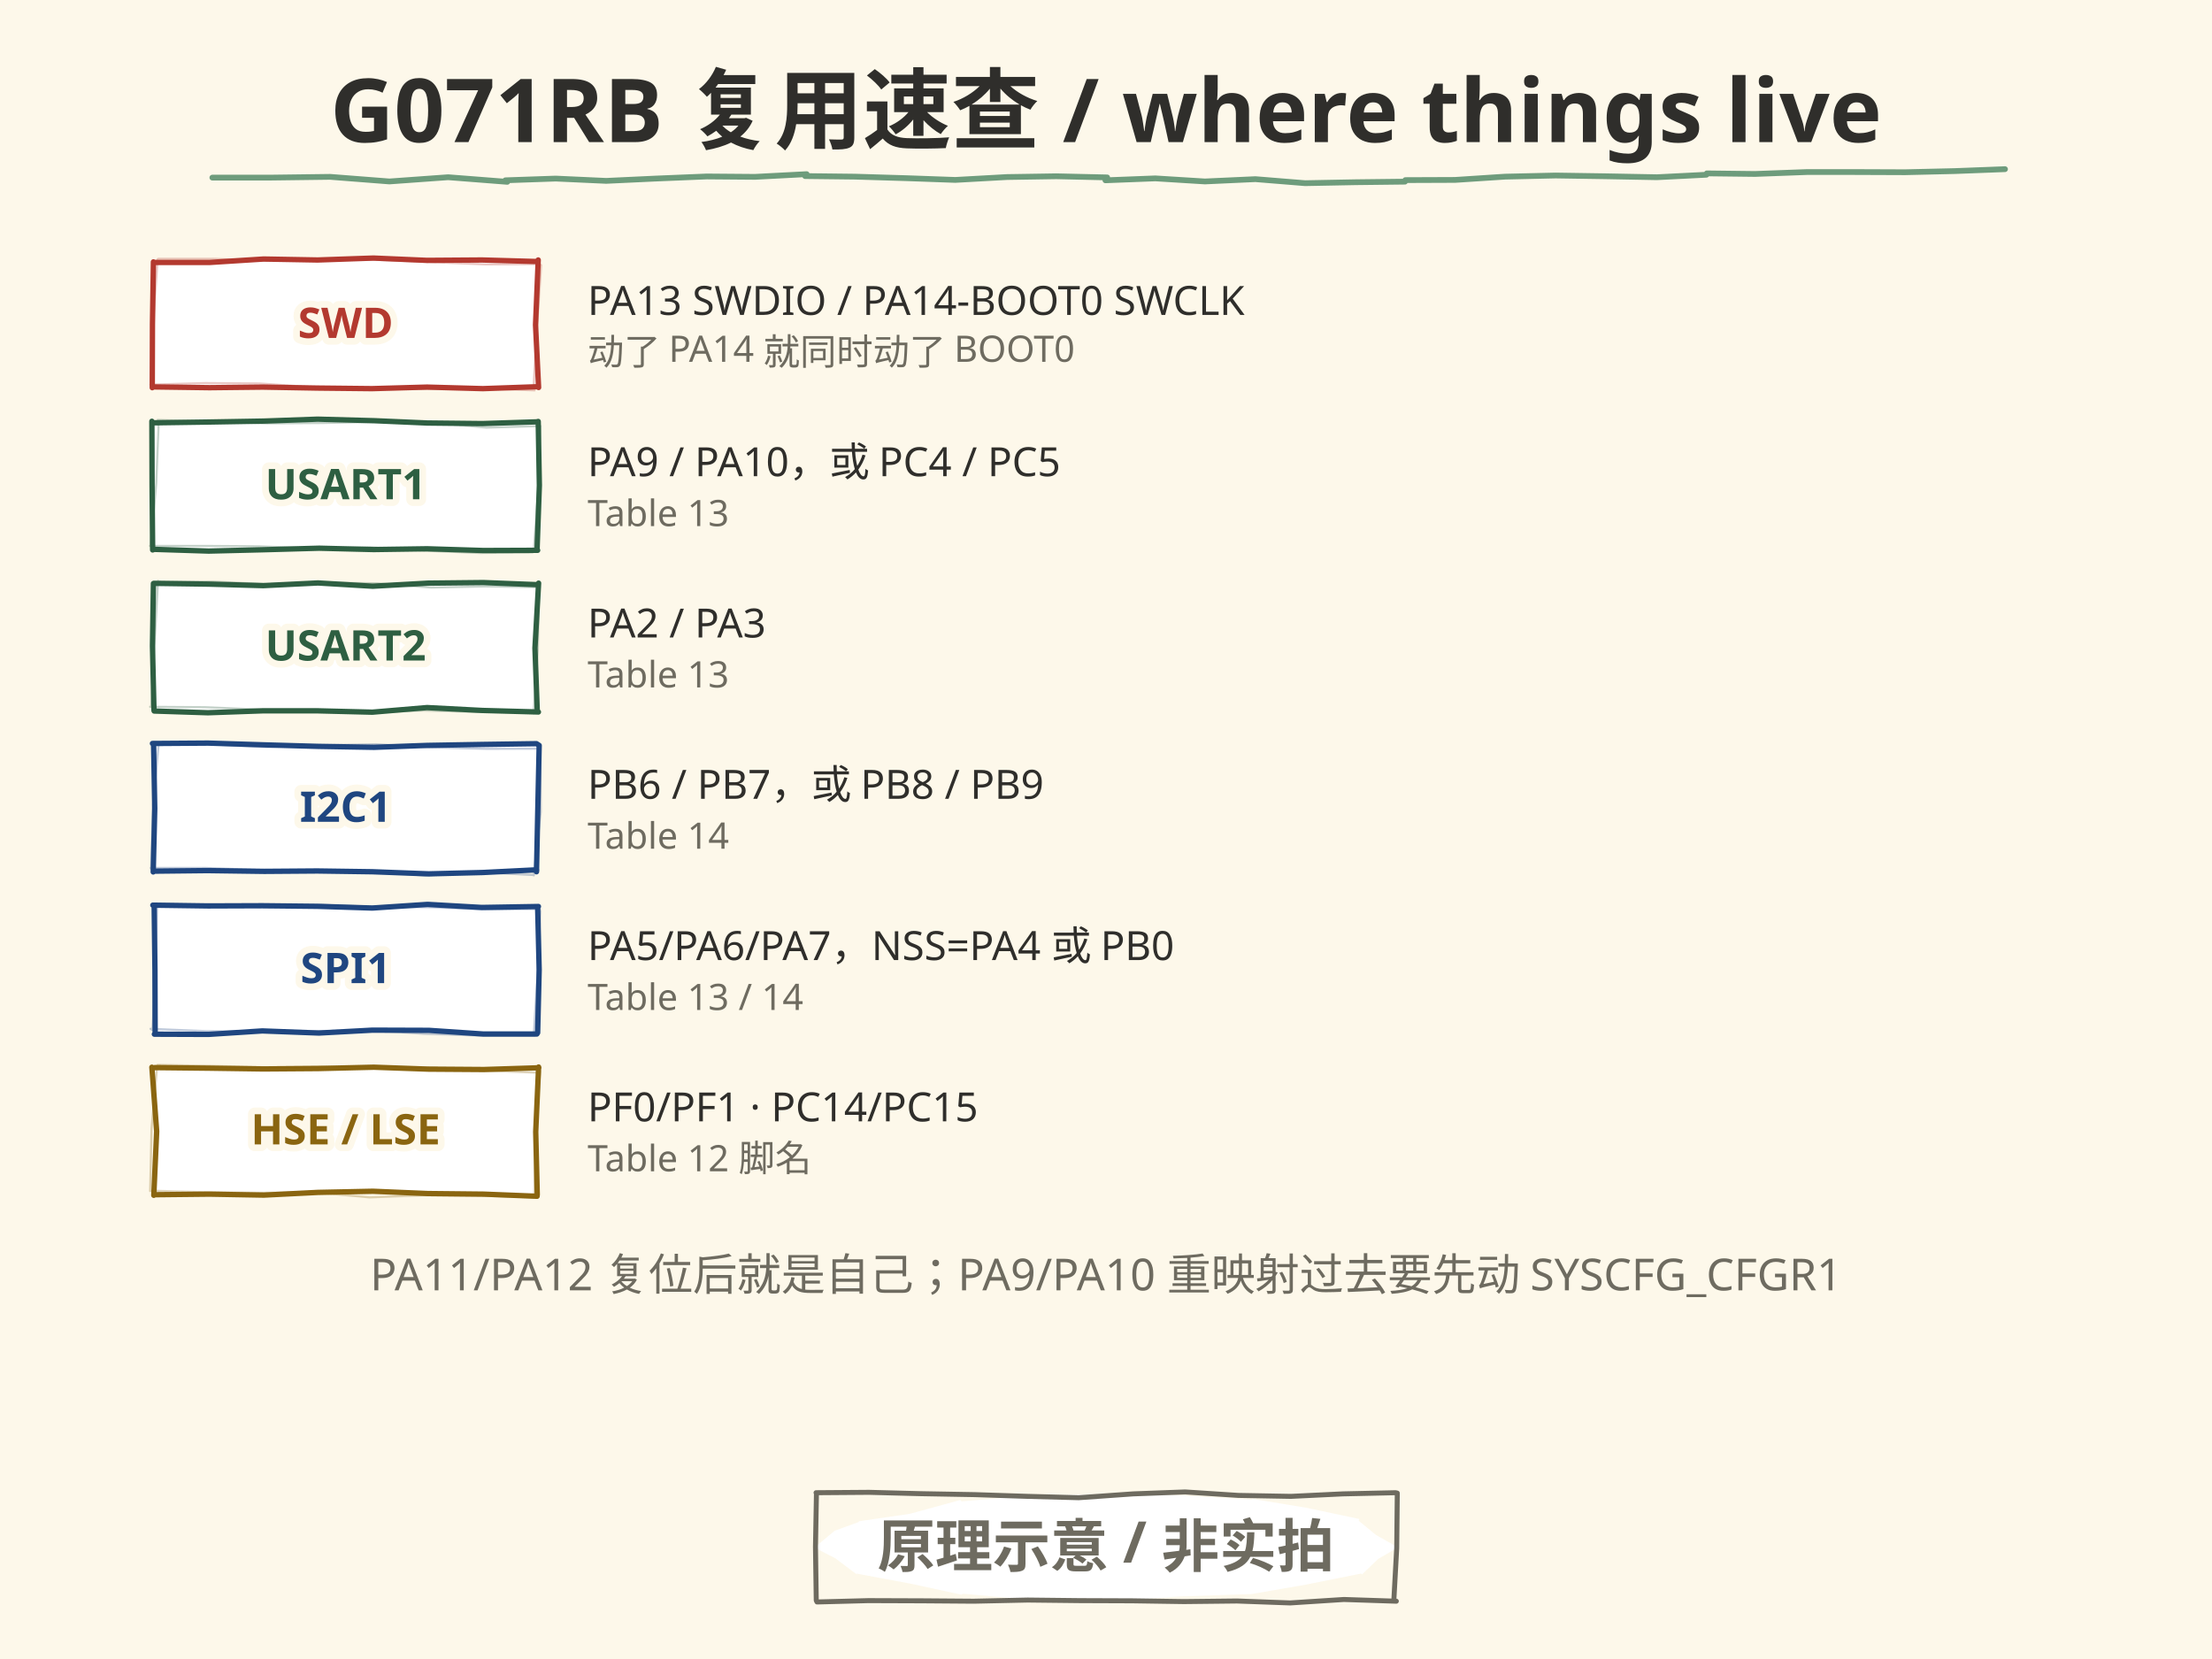
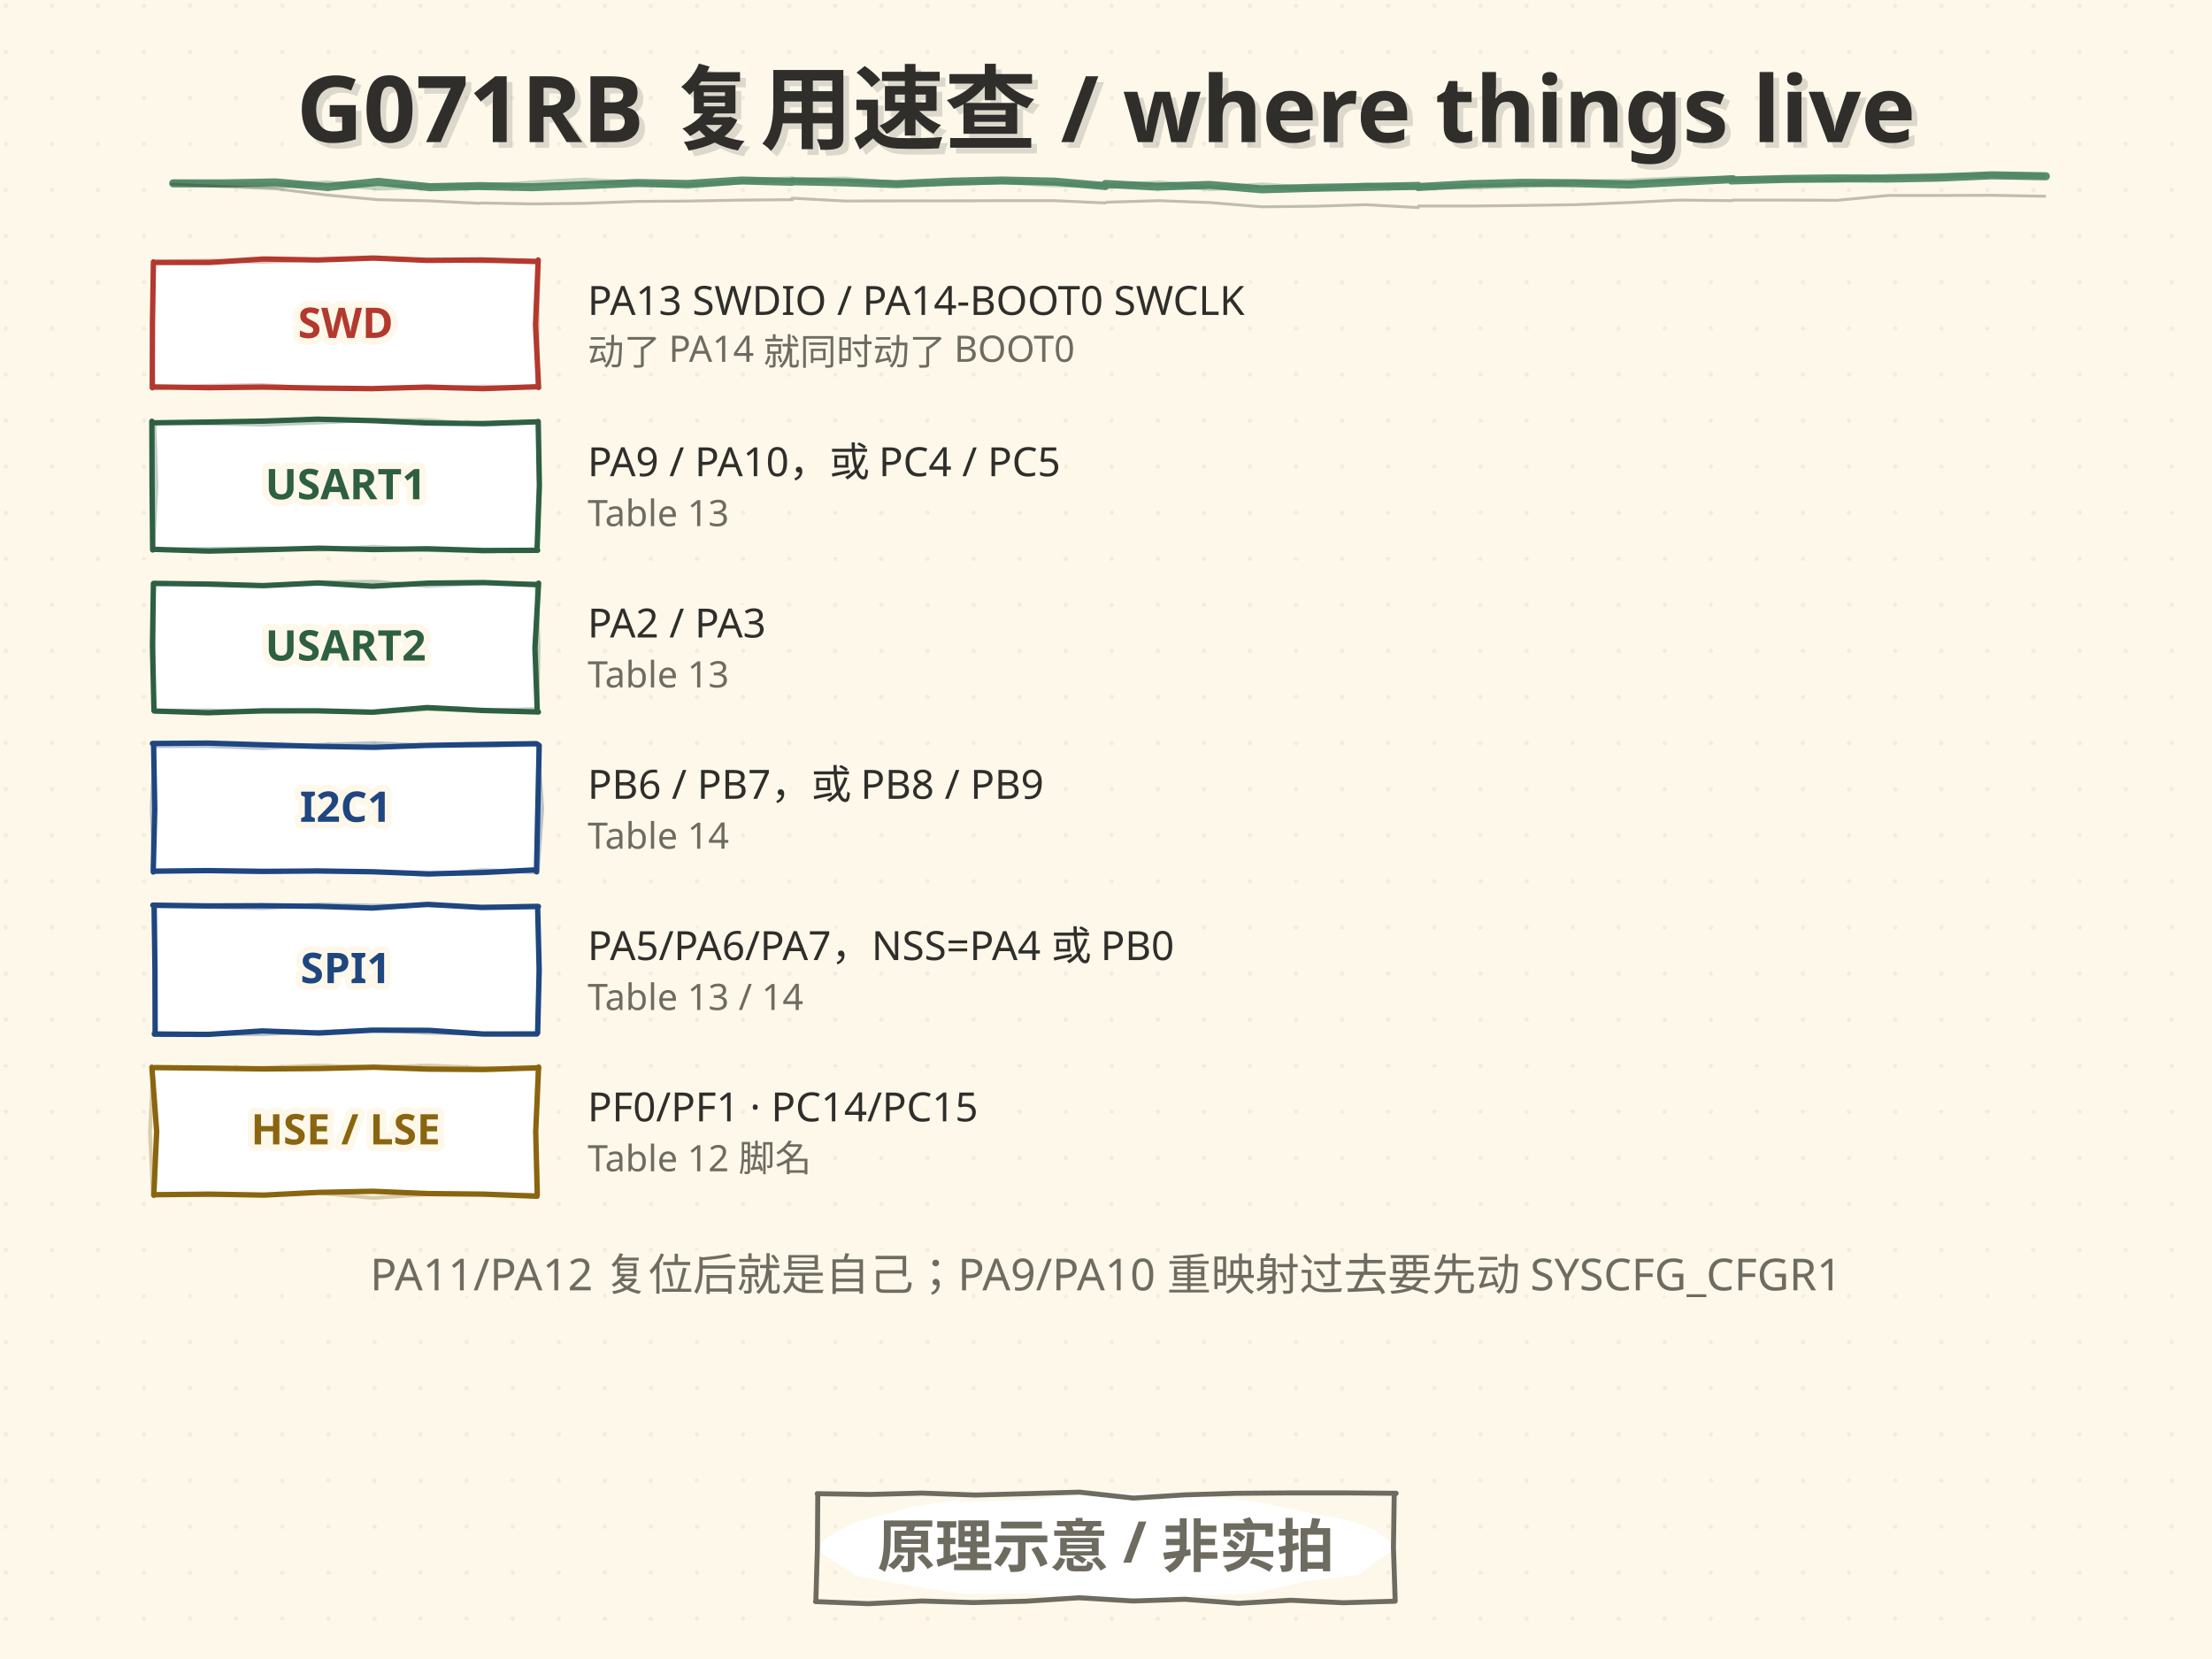
<svg xmlns="http://www.w3.org/2000/svg" width="1152" height="864" viewBox="0 0 1152 864">
  <style>text{dominant-baseline:alphabetic} .t-halo{paint-order:stroke;stroke:#FDF8EA;stroke-width:7px; stroke-linejoin:round}</style>
+   <defs>
+     <pattern id="dotgrid" width="24" height="24" patternUnits="userSpaceOnUse">
+       <circle cx="3" cy="3" r="1.1" fill="#DED4BE" />
+     </pattern>
+   </defs>
  <rect width="1152" height="864" fill="#FDF8EA" />
+   <rect width="1152" height="864" fill="url(#dotgrid)" opacity="0.36" />
  <path d="M80.0 136.7 L109.0 136.7 L137.3 134.9 L165.4 135.4 L194.5 134.4 L222.4 135.6 L251.1 135.4 L279.6 136.2 L280.3 135.4 L278.9 169.2 L280.5 201.8 L280.0 201.4 L251.5 202.4 L222.4 201.6 L193.7 202.4 L165.4 202.1 L136.8 201.6 L109.1 201.9 L79.8 201.5 L79.3 201.9 L79.4 168.7 L79.9 136.4" fill="#FFFFFF" stroke="#B3392F" stroke-width="2.8" stroke-linecap="round" stroke-linejoin="round" opacity="1.0" />
-   <path d="M82.4 134.8 L111.3 134.8 L138.5 135.8 L167.2 135.3 L195.6 135.3 L224.5 136.5 L252.9 137.7 L280.8 137.5 L281.8 138.1 L279.7 170.3 L277.8 203.0 L278.4 203.3 L249.9 202.3 L221.2 202.5 L192.4 202.3 L164.3 201.7 L135.1 199.7 L106.8 199.5 L78.3 200.3 L78.5 200.5 L79.8 167.5 L82.1 135.0" fill="none" stroke="#B3392F" stroke-width="1.1" stroke-linecap="round" stroke-linejoin="round" opacity="0.28" />
+   <path d="M80.2 136.2 L109.2 135.7 L136.5 136.4 L165.4 135.1 L193.8 134.5 L222.9 135.4 L251.4 136.3 L279.4 135.5 L280.4 136.1 L280.0 168.6 L279.8 201.6 L280.4 201.9 L251.8 201.3 L223.1 202.2 L194.2 202.3 L166.0 202.4 L136.7 200.5 L108.2 200.9 L79.7 202.3 L79.9 202.5 L79.1 169.3 L79.9 136.4" fill="none" stroke="#B3392F" stroke-width="1.96" stroke-linecap="round" stroke-linejoin="round" opacity="0.30" />
  <text x="180" y="176" font-family="'Segoe Print','STKaiti','KaiTi','Microsoft YaHei','PingFang SC',sans-serif" font-size="22" font-weight="bold" text-anchor="middle" fill="#B3392F" class="t-halo">SWD</text>
  <text x="306" y="164" font-family="'Segoe Print','STKaiti','KaiTi','Microsoft YaHei','PingFang SC',sans-serif" font-size="21" fill="#2F2E2B" class="t-halo">PA13 SWDIO / PA14-BOOT0 SWCLK</text>
  <text x="306" y="190" font-family="'Segoe Print','STKaiti','KaiTi','Microsoft YaHei','PingFang SC',sans-serif" font-size="19" fill="#6E6B60" class="t-halo">动了 PA14 就同时动了 BOOT0</text>
  <path d="M80.4 220.2 L108.3 219.8 L137.3 219.3 L165.4 218.3 L194.9 219.1 L222.5 220.3 L251.2 220.6 L279.5 219.7 L280.3 219.5 L280.9 252.8 L279.7 286.2 L280.0 286.6 L251.8 286.7 L222.5 285.8 L194.6 286.2 L166.2 285.5 L137.3 286.3 L108.7 287.0 L80.3 286.1 L79.5 286.4 L79.2 252.4 L79.1 219.4" fill="#FFFFFF" stroke="#2E5F42" stroke-width="2.8" stroke-linecap="round" stroke-linejoin="round" opacity="1.0" />
-   <path d="M82.1 218.7 L110.9 219.6 L138.9 220.5 L168.1 220.3 L196.0 219.7 L224.8 220.0 L253.3 222.7 L281.5 221.9 L281.4 222.5 L280.3 254.3 L278.0 287.3 L277.4 287.7 L250.0 288.0 L220.9 286.8 L192.9 285.0 L164.6 285.6 L135.1 284.5 L107.1 284.3 L78.1 284.3 L78.4 284.4 L81.4 251.6 L82.7 218.8" fill="none" stroke="#2E5F42" stroke-width="1.1" stroke-linecap="round" stroke-linejoin="round" opacity="0.28" />
+   <path d="M79.9 220.1 L108.8 220.6 L137.0 221.2 L166.3 220.1 L194.3 218.7 L223.2 218.8 L251.8 221.3 L280.1 219.9 L280.0 220.5 L280.7 252.5 L280.0 285.9 L279.4 286.3 L251.9 287.3 L222.7 286.5 L194.6 284.7 L166.2 286.3 L136.7 285.5 L108.6 285.8 L79.4 286.3 L79.8 286.4 L81.5 253.3 L80.5 220.2" fill="none" stroke="#2E5F42" stroke-width="1.96" stroke-linecap="round" stroke-linejoin="round" opacity="0.30" />
  <text x="180" y="260" font-family="'Segoe Print','STKaiti','KaiTi','Microsoft YaHei','PingFang SC',sans-serif" font-size="22" font-weight="bold" text-anchor="middle" fill="#2E5F42" class="t-halo">USART1</text>
  <text x="306" y="248" font-family="'Segoe Print','STKaiti','KaiTi','Microsoft YaHei','PingFang SC',sans-serif" font-size="21" fill="#2F2E2B" class="t-halo">PA9 / PA10，或 PC4 / PC5</text>
  <text x="306" y="274" font-family="'Segoe Print','STKaiti','KaiTi','Microsoft YaHei','PingFang SC',sans-serif" font-size="19" fill="#6E6B60" class="t-halo">Table 13</text>
  <path d="M80.1 303.8 L108.5 304.2 L137.1 305.0 L165.6 303.6 L194.1 305.3 L222.9 303.7 L251.8 303.4 L280.0 304.5 L280.5 303.7 L278.6 337.5 L279.8 370.3 L280.4 370.8 L251.2 370.0 L222.4 368.5 L193.9 370.9 L165.7 370.2 L136.7 370.2 L108.3 371.2 L80.3 370.3 L80.2 370.1 L79.4 336.4 L79.9 303.9" fill="#FFFFFF" stroke="#2E5F42" stroke-width="2.8" stroke-linecap="round" stroke-linejoin="round" opacity="1.0" />
-   <path d="M82.8 303.0 L111.0 302.9 L139.0 304.2 L168.1 303.4 L196.6 303.8 L224.6 306.0 L253.1 305.4 L281.1 305.8 L280.7 305.8 L280.1 338.4 L277.9 371.5 L277.9 370.6 L249.2 370.8 L220.6 370.0 L193.0 371.1 L164.1 369.5 L135.8 369.5 L106.7 368.3 L78.2 368.1 L78.8 367.8 L80.5 334.8 L82.3 302.5" fill="none" stroke="#2E5F42" stroke-width="1.1" stroke-linecap="round" stroke-linejoin="round" opacity="0.28" />
+   <path d="M80.6 304.4 L108.9 303.7 L137.0 304.8 L166.3 303.2 L194.8 302.9 L223.0 305.2 L251.6 303.8 L279.7 303.8 L279.3 303.8 L280.5 336.6 L279.9 370.1 L279.9 369.2 L251.1 369.9 L222.4 369.4 L194.8 371.3 L165.8 370.3 L137.4 370.7 L108.2 369.9 L79.6 370.1 L80.2 369.8 L80.2 336.5 L80.1 303.9" fill="none" stroke="#2E5F42" stroke-width="1.96" stroke-linecap="round" stroke-linejoin="round" opacity="0.30" />
  <text x="180" y="344" font-family="'Segoe Print','STKaiti','KaiTi','Microsoft YaHei','PingFang SC',sans-serif" font-size="22" font-weight="bold" text-anchor="middle" fill="#2E5F42" class="t-halo">USART2</text>
  <text x="306" y="332" font-family="'Segoe Print','STKaiti','KaiTi','Microsoft YaHei','PingFang SC',sans-serif" font-size="21" fill="#2F2E2B" class="t-halo">PA2 / PA3</text>
  <text x="306" y="358" font-family="'Segoe Print','STKaiti','KaiTi','Microsoft YaHei','PingFang SC',sans-serif" font-size="19" fill="#6E6B60" class="t-halo">Table 13</text>
  <path d="M79.4 387.2 L108.4 387.0 L137.1 387.9 L165.4 388.7 L194.8 389.2 L222.4 388.2 L251.3 387.7 L279.4 387.3 L280.8 388.2 L280.1 420.7 L279.4 454.0 L279.5 453.0 L251.4 454.4 L223.3 455.1 L193.9 454.0 L165.3 453.6 L137.7 453.8 L108.0 453.4 L79.8 453.7 L79.8 454.1 L80.6 421.1 L80.0 388.0" fill="#FFFFFF" stroke="#1F4680" stroke-width="2.8" stroke-linecap="round" stroke-linejoin="round" opacity="1.0" />
-   <path d="M82.1 387.2 L110.8 387.7 L139.0 389.1 L167.1 388.1 L195.9 387.6 L224.3 389.2 L253.5 390.0 L281.3 389.9 L281.4 389.7 L281.6 422.8 L278.0 455.9 L277.8 455.7 L249.3 454.2 L221.3 456.0 L193.0 453.7 L163.6 453.0 L135.4 453.1 L106.8 452.0 L78.4 452.0 L78.7 452.6 L79.7 419.0 L82.7 386.9" fill="none" stroke="#1F4680" stroke-width="1.1" stroke-linecap="round" stroke-linejoin="round" opacity="0.28" />
+   <path d="M79.9 388.6 L108.8 388.6 L137.1 389.7 L165.2 387.9 L194.1 387.0 L222.7 388.2 L252.0 388.5 L279.9 387.9 L280.0 387.6 L282.4 421.0 L280.0 454.6 L279.8 454.3 L251.2 453.1 L223.1 455.8 L194.7 453.9 L165.3 453.3 L137.0 454.3 L108.3 453.5 L79.8 454.0 L80.1 454.6 L79.0 420.8 L80.5 388.3" fill="none" stroke="#1F4680" stroke-width="1.96" stroke-linecap="round" stroke-linejoin="round" opacity="0.30" />
  <text x="180" y="428" font-family="'Segoe Print','STKaiti','KaiTi','Microsoft YaHei','PingFang SC',sans-serif" font-size="22" font-weight="bold" text-anchor="middle" fill="#1F4680" class="t-halo">I2C1</text>
  <text x="306" y="416" font-family="'Segoe Print','STKaiti','KaiTi','Microsoft YaHei','PingFang SC',sans-serif" font-size="21" fill="#2F2E2B" class="t-halo">PB6 / PB7，或 PB8 / PB9</text>
  <text x="306" y="442" font-family="'Segoe Print','STKaiti','KaiTi','Microsoft YaHei','PingFang SC',sans-serif" font-size="19" fill="#6E6B60" class="t-halo">Table 14</text>
  <path d="M79.6 471.4 L108.4 471.8 L136.7 471.7 L165.2 472.0 L193.9 472.9 L222.7 471.0 L250.9 472.6 L280.4 472.1 L280.0 472.3 L280.8 505.1 L280.0 537.9 L279.6 538.5 L251.6 538.5 L223.4 536.6 L193.9 536.5 L166.1 538.0 L136.6 536.9 L108.6 538.7 L80.4 538.6 L80.8 538.2 L80.7 505.3 L80.3 472.5" fill="#FFFFFF" stroke="#1F4680" stroke-width="2.8" stroke-linecap="round" stroke-linejoin="round" opacity="1.0" />
-   <path d="M82.4 470.6 L110.4 471.5 L139.4 472.5 L167.4 471.3 L196.2 472.3 L224.6 472.5 L252.7 473.6 L281.1 473.4 L281.4 474.6 L280.0 506.2 L278.0 538.9 L278.5 539.4 L249.4 539.3 L221.0 538.4 L192.0 536.5 L164.4 537.0 L135.4 537.4 L107.2 537.0 L78.4 535.8 L79.4 536.5 L81.1 502.9 L81.8 470.5" fill="none" stroke="#1F4680" stroke-width="1.1" stroke-linecap="round" stroke-linejoin="round" opacity="0.28" />
+   <path d="M80.2 472.0 L108.3 472.4 L137.5 473.0 L165.5 471.0 L194.4 471.6 L222.9 471.5 L251.2 472.2 L279.7 471.4 L280.0 472.6 L280.4 504.4 L280.0 537.5 L280.4 538.0 L251.3 538.4 L222.8 537.9 L193.8 536.3 L166.0 537.3 L136.9 538.6 L108.7 538.5 L79.8 537.8 L80.8 538.4 L80.8 504.6 L79.6 471.9" fill="none" stroke="#1F4680" stroke-width="1.96" stroke-linecap="round" stroke-linejoin="round" opacity="0.30" />
  <text x="180" y="512" font-family="'Segoe Print','STKaiti','KaiTi','Microsoft YaHei','PingFang SC',sans-serif" font-size="22" font-weight="bold" text-anchor="middle" fill="#1F4680" class="t-halo">SPI1</text>
  <text x="306" y="500" font-family="'Segoe Print','STKaiti','KaiTi','Microsoft YaHei','PingFang SC',sans-serif" font-size="21" fill="#2F2E2B" class="t-halo">PA5/PA6/PA7，NSS=PA4 或 PB0</text>
  <text x="306" y="526" font-family="'Segoe Print','STKaiti','KaiTi','Microsoft YaHei','PingFang SC',sans-serif" font-size="19" fill="#6E6B60" class="t-halo">Table 13 / 14</text>
  <path d="M80.6 556.0 L109.0 556.3 L137.0 556.7 L165.7 556.5 L194.7 555.8 L223.1 556.8 L252.0 557.0 L280.6 556.1 L280.5 555.7 L279.0 589.4 L279.8 622.1 L279.7 623.0 L251.9 621.9 L222.8 621.6 L194.2 620.4 L165.5 621.0 L137.4 622.4 L109.1 621.9 L80.2 622.2 L80.1 622.5 L81.6 589.2 L79.1 555.8" fill="#FFFFFF" stroke="#8A6510" stroke-width="2.8" stroke-linecap="round" stroke-linejoin="round" opacity="1.0" />
-   <path d="M82.0 554.6 L110.3 555.1 L138.6 555.8 L167.2 555.3 L196.0 556.3 L225.0 556.0 L252.9 557.6 L280.9 558.7 L281.3 558.1 L279.0 590.5 L278.2 623.0 L277.8 623.6 L249.5 622.7 L220.6 622.5 L192.5 623.6 L163.6 620.9 L135.7 621.2 L106.8 620.9 L78.9 620.1 L78.2 620.3 L78.9 587.8 L81.9 555.0" fill="none" stroke="#8A6510" stroke-width="1.1" stroke-linecap="round" stroke-linejoin="round" opacity="0.28" />
+   <path d="M79.8 556.0 L108.2 556.0 L136.6 556.1 L165.4 554.9 L194.3 555.8 L223.4 554.9 L251.4 556.2 L279.5 556.7 L279.9 556.1 L279.0 588.8 L280.2 621.6 L279.8 622.2 L251.5 621.8 L222.4 622.0 L194.3 623.9 L165.3 621.2 L137.3 622.4 L108.3 622.5 L80.3 622.1 L79.6 622.3 L78.1 589.5 L79.7 556.4" fill="none" stroke="#8A6510" stroke-width="1.96" stroke-linecap="round" stroke-linejoin="round" opacity="0.30" />
  <text x="180" y="596" font-family="'Segoe Print','STKaiti','KaiTi','Microsoft YaHei','PingFang SC',sans-serif" font-size="22" font-weight="bold" text-anchor="middle" fill="#8A6510" class="t-halo">HSE / LSE</text>
  <text x="306" y="584" font-family="'Segoe Print','STKaiti','KaiTi','Microsoft YaHei','PingFang SC',sans-serif" font-size="21" fill="#2F2E2B" class="t-halo">PF0/PF1 · PC14/PC15</text>
  <text x="306" y="610" font-family="'Segoe Print','STKaiti','KaiTi','Microsoft YaHei','PingFang SC',sans-serif" font-size="19" fill="#6E6B60" class="t-halo">Table 12 脚名</text>
  <text x="576.0" y="672" font-family="'Segoe Print','STKaiti','KaiTi','Microsoft YaHei','PingFang SC',sans-serif" font-size="23" text-anchor="middle" fill="#6E6B60" class="t-halo">PA11/PA12 复位后就是自己；PA9/PA10 重映射过去要先动 SYSCFG_CFGR1</text>
-   <text x="576.0" y="74" font-family="'Segoe Print','STKaiti','KaiTi','Microsoft YaHei','PingFang SC',sans-serif" font-size="46" font-weight="bold" text-anchor="middle" fill="#2F2E2B">G071RB 复用速查 / where things live</text>
-   <path d="M110.6 92.5 L140.7 92.5 L171.9 92.1 L202.8 94.5 L233.4 92.3 L264.2 94.7 L263.2 93.9 L289.4 93.0 L315.7 94.2 L341.4 93.0 L368.1 91.9 L393.2 92.1 L420.1 90.7 L419.3 91.7 L445.3 92.0 L472.2 92.8 L497.5 93.7 L524.5 92.2 L550.1 91.8 L576.6 92.4 L575.7 93.9 L601.7 92.9 L627.5 94.5 L653.8 93.3 L679.7 95.4 L706.0 94.9 L731.7 94.6 L731.9 93.8 L757.8 93.7 L783.8 92.0 L810.1 91.4 L836.2 91.8 L862.9 92.3 L888.7 91.0 L888.9 90.3 L914.0 90.6 L941.0 89.6 L965.9 89.6 L992.1 89.7 L1018.0 89.1 L1044.2 88.1" fill="none" stroke="#3F7D57" stroke-width="3.0" stroke-linecap="round" stroke-linejoin="round" opacity="0.75" />
-   <path d="M728.1 805.9 L717.7 811.9 L709.3 820.0 L708.9 819.5 L679.9 825.3 L651.6 830.2 L650.6 830.2 L613.0 831.5 L575.6 834.2 L576.1 834.0 L538.2 833.3 L501.5 830.0 L500.7 830.5 L474.4 824.8 L446.0 819.5 L446.4 820.1 L435.1 811.6 L423.7 805.7 L423.3 806.7 L434.7 797.2 L447.4 792.6 L447.1 792.3 L473.8 788.4 L500.1 781.2 L500.8 781.9 L538.2 778.8 L576.6 778.1 L576.6 777.8 L614.1 778.8 L652.3 781.0 L652.2 780.6 L680.1 785.2 L708.0 791.1 L707.6 792.0 L716.6 799.4 L727.7 805.7" fill="#FFFFFF" />
-   <path d="M425.0 777.4 L452.6 777.2 L479.5 777.9 L507.7 778.4 L535.3 779.3 L561.8 780.0 L590.2 778.0 L617.2 777.0 L644.9 778.8 L672.3 779.3 L699.4 778.0 L726.8 777.4 L727.7 777.6 L727.4 806.3 L725.9 833.6 L727.2 833.9 L699.9 833.0 L671.9 834.8 L644.2 833.8 L616.6 834.1 L589.7 833.7 L562.5 833.6 L535.2 833.3 L507.1 833.9 L480.4 833.7 L452.3 833.6 L425.5 834.3 L425.1 833.5 L424.7 805.6 L425.2 778.0" fill="none" stroke="#6E6B60" stroke-width="2.6" stroke-linecap="round" stroke-linejoin="round" opacity="1.0" />
+   <text x="579.0" y="77" font-family="'Segoe Print','STKaiti','KaiTi','Microsoft YaHei','PingFang SC',sans-serif" font-size="48" font-weight="bold" text-anchor="middle" fill="#2F2E2B" opacity="0.16">G071RB 复用速查 / where things live</text>
+   <text x="576.0" y="74" font-family="'Segoe Print','STKaiti','KaiTi','Microsoft YaHei','PingFang SC',sans-serif" font-size="48" font-weight="bold" text-anchor="middle" fill="#2F2E2B">G071RB 复用速查 / where things live</text>
+   <path d="M90.2 95.5 L116.3 95.5 L143.6 95.0 L170.5 97.4 L197.1 94.7 L223.9 97.5 L249.7 96.9 L249.8 96.9 L277.2 97.5 L304.1 96.5 L331.9 95.3 L358.1 95.8 L386.2 94.0 L412.5 94.7 L412.5 94.4 L440.5 95.0 L466.9 95.9 L495.1 94.6 L521.8 94.0 L549.4 94.6 L575.7 96.9 L575.7 95.8 L602.6 97.2 L630.0 96.3 L657.1 98.6 L684.5 97.8 L711.3 97.4 L738.7 96.8 L738.6 97.4 L765.6 95.9 L793.1 95.2 L820.3 95.4 L848.2 96.1 L875.2 94.7 L902.5 93.3 L901.6 94.0 L929.7 93.2 L955.7 92.9 L983.0 93.0 L1010.0 92.5 L1037.4 91.3 L1065.5 91.8" fill="none" stroke="#3F7D57" stroke-width="4.2" stroke-linecap="round" stroke-linejoin="round" opacity="0.85" />
+   <path d="M89.8 94.9 L116.3 96.0 L143.8 96.7 L170.6 95.4 L197.2 97.8 L223.9 96.8 L250.1 97.0 L250.0 97.3 L277.7 95.4 L303.9 94.0 L331.0 95.5 L358.3 97.0 L386.0 94.5 L412.7 93.3 L413.2 93.9 L439.7 93.4 L467.8 95.7 L494.3 95.5 L522.1 94.4 L548.6 96.1 L576.2 96.5 L575.7 97.1 L603.6 95.4 L630.4 98.1 L657.4 96.5 L684.5 98.4 L711.6 96.4 L739.4 97.7 L739.0 97.2 L766.7 97.3 L793.9 96.5 L820.4 94.9 L847.6 94.5 L874.6 93.3 L902.0 93.3 L902.4 93.2 L929.1 93.4 L956.0 93.8 L983.6 92.0 L1010.5 91.5 L1037.8 91.1 L1064.5 91.6" fill="none" stroke="#3F7D57" stroke-width="2.94" stroke-linecap="round" stroke-linejoin="round" opacity="0.30" />
+   <path d="M89.6 95.9 L117.2 97.2 L143.5 98.3 L170.3 101.6 L197.0 104.0 L223.3 104.6 L249.9 105.9 L250.4 105.7 L277.4 106.2 L303.8 105.9 L331.8 104.9 L359.2 104.7 L385.8 104.2 L412.7 104.0 L412.5 103.2 L440.2 104.7 L467.6 104.6 L494.8 104.6 L521.3 104.5 L549.3 104.5 L575.7 105.7 L576.3 105.3 L603.5 104.5 L630.2 105.5 L657.1 107.7 L684.6 107.4 L711.4 106.6 L738.7 108.1 L738.7 107.3 L766.2 107.3 L793.8 107.0 L820.5 106.6 L847.6 105.5 L874.5 104.2 L902.2 104.5 L902.3 104.2 L929.7 104.2 L956.8 104.3 L983.4 101.8 L1010.1 101.8 L1037.3 101.7 L1064.9 102.2" fill="none" stroke="#2F2E2B" stroke-width="1.5" stroke-linecap="round" stroke-linejoin="round" opacity="0.3" />
+   <path d="M728.6 805.1 L717.2 812.9 L707.0 820.6 L707.8 820.1 L679.6 823.6 L651.1 830.2 L651.6 830.1 L613.3 831.1 L576.5 833.9 L575.9 833.9 L538.4 829.9 L501.3 830.2 L501.0 830.0 L472.8 825.8 L444.8 820.4 L444.7 819.6 L433.8 812.8 L422.9 805.4 L423.4 806.0 L434.4 798.5 L447.3 792.1 L446.6 792.6 L473.2 785.2 L500.1 780.8 L500.0 782.3 L537.5 781.0 L576.6 777.3 L575.7 777.5 L614.0 777.8 L651.7 781.9 L651.9 781.6 L678.6 787.2 L704.5 792.3 L703.9 792.1 L717.0 797.5 L728.0 806.3" fill="#FFFFFF" />
+   <path d="M425.6 777.9 L453.1 778.3 L480.0 777.6 L507.9 778.6 L534.7 777.9 L562.1 777.1 L590.3 780.2 L617.4 778.5 L644.1 777.7 L672.4 777.5 L699.9 777.5 L727.1 777.7 L726.1 778.6 L725.7 805.9 L726.6 833.5 L726.6 833.9 L699.6 834.7 L672.3 833.4 L645.0 835.0 L617.1 832.9 L590.2 833.8 L562.0 832.1 L534.3 833.9 L506.9 834.6 L480.0 833.8 L452.3 835.2 L424.7 834.1 L424.9 833.6 L425.7 805.9 L425.9 778.4" fill="none" stroke="#6E6B60" stroke-width="2.6" stroke-linecap="round" stroke-linejoin="round" opacity="1.0" />
  <text x="576.0" y="816" font-family="'Segoe Print','STKaiti','KaiTi','Microsoft YaHei','PingFang SC',sans-serif" font-size="30" font-weight="bold" text-anchor="middle" fill="#6E6B60">原理示意 / 非实拍</text>
</svg>
